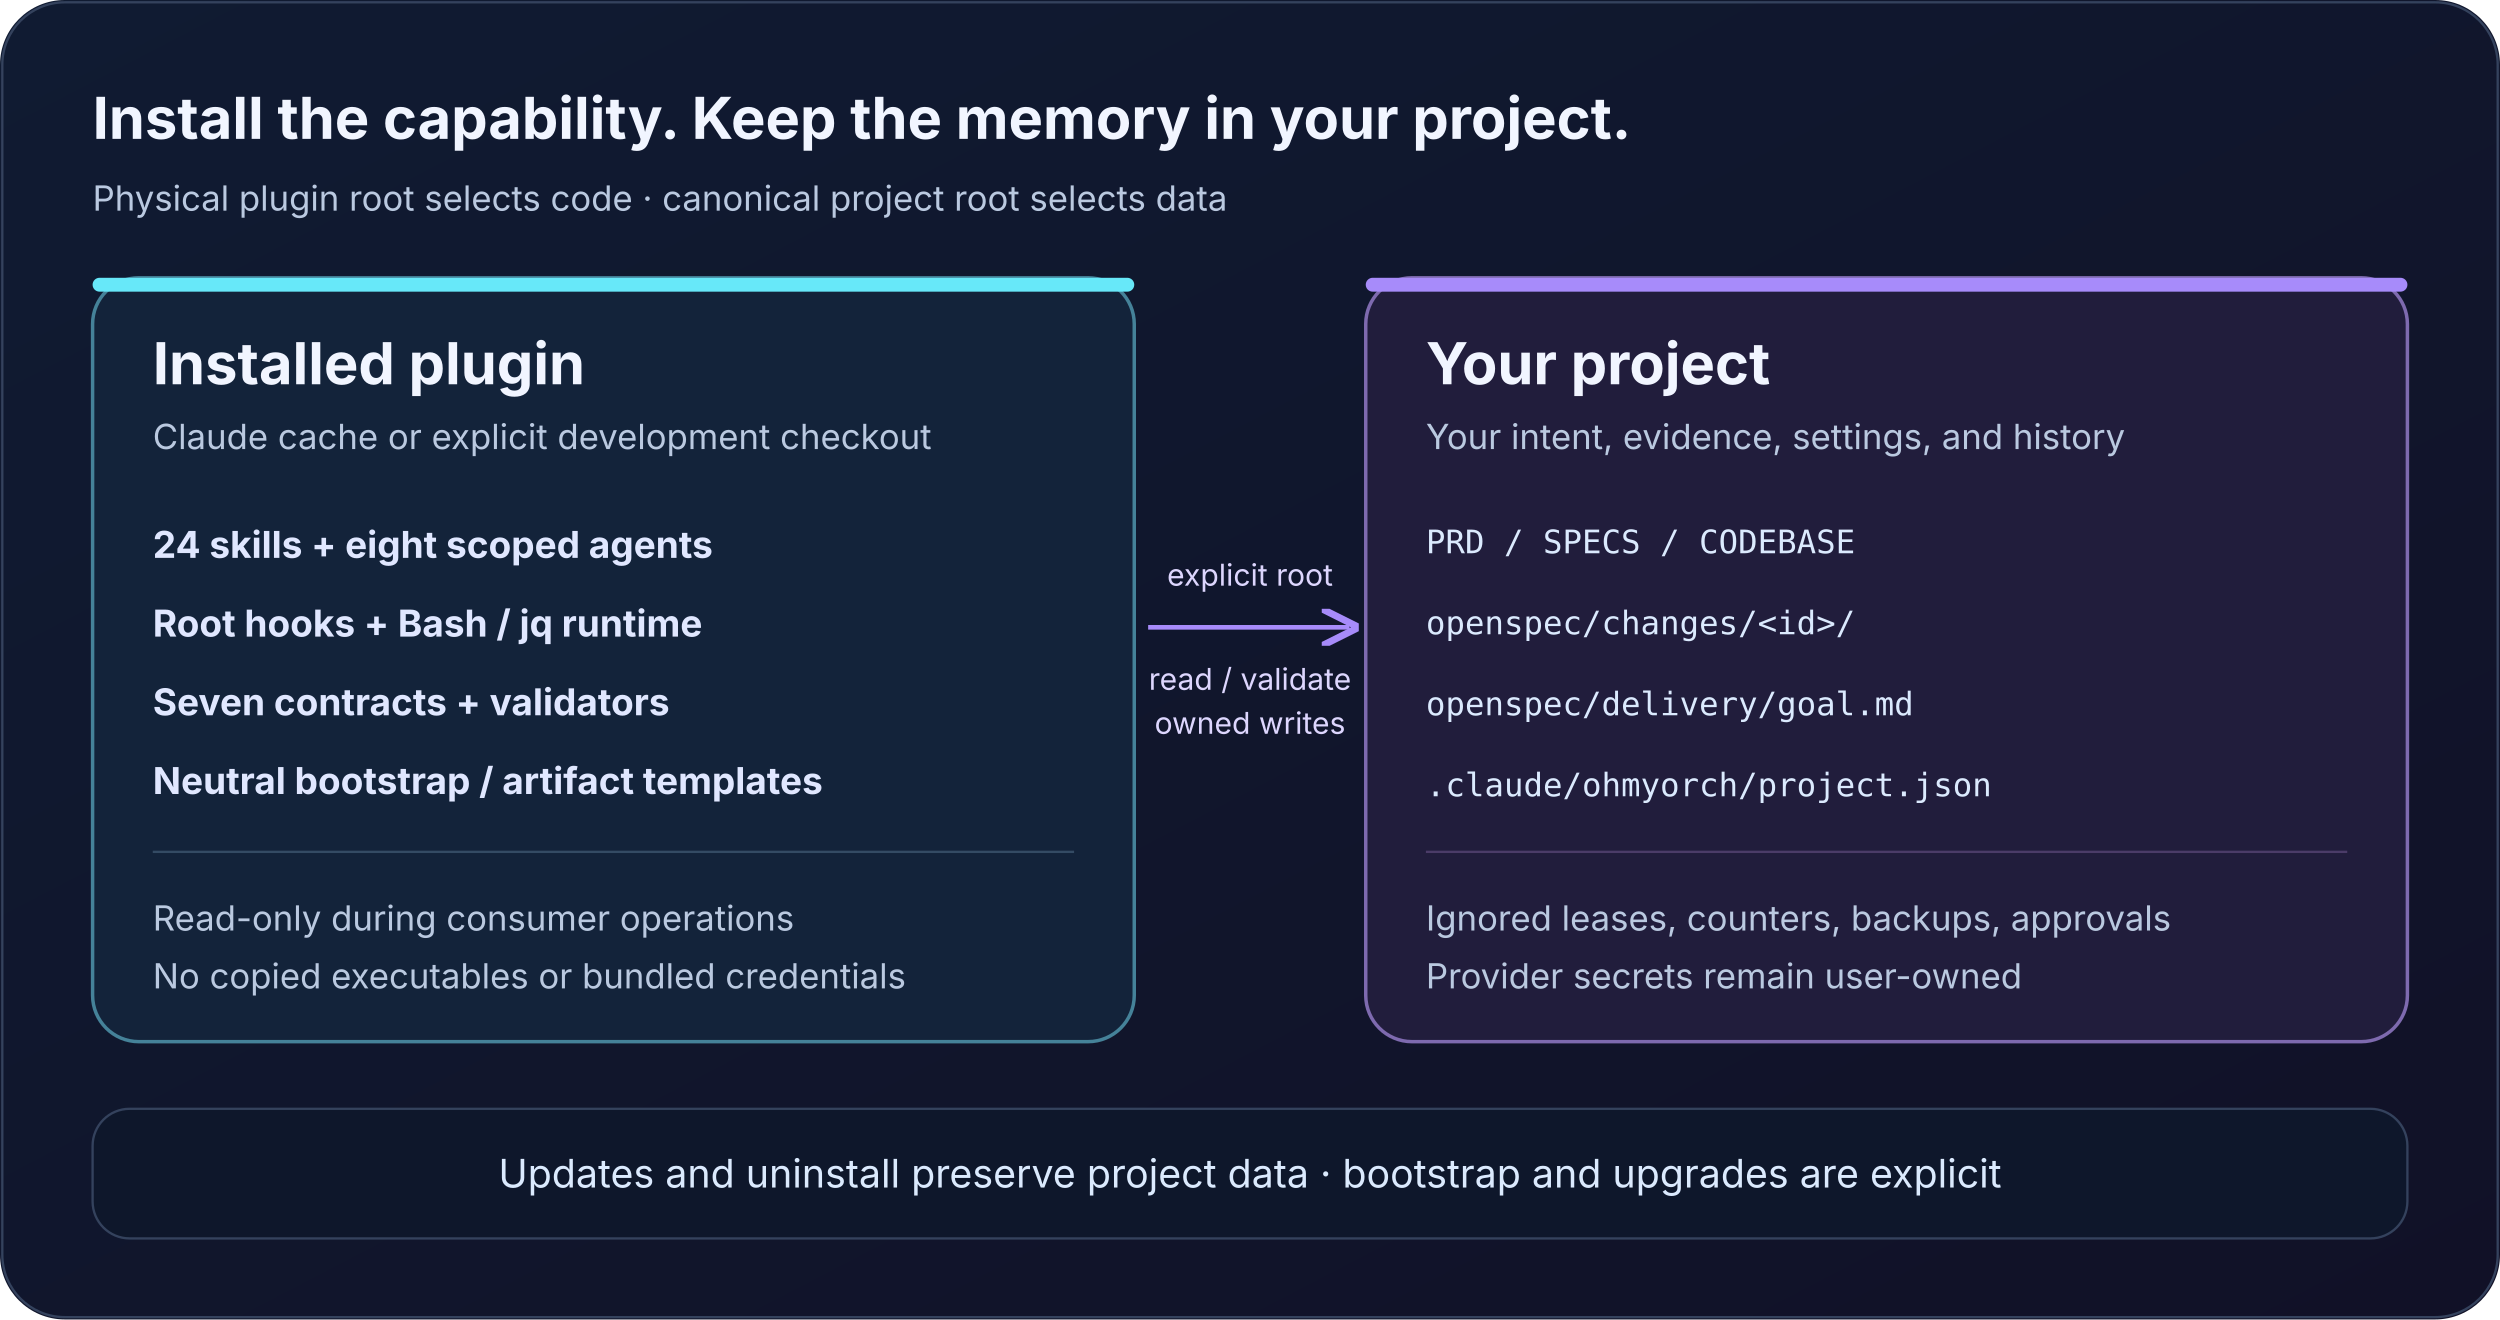
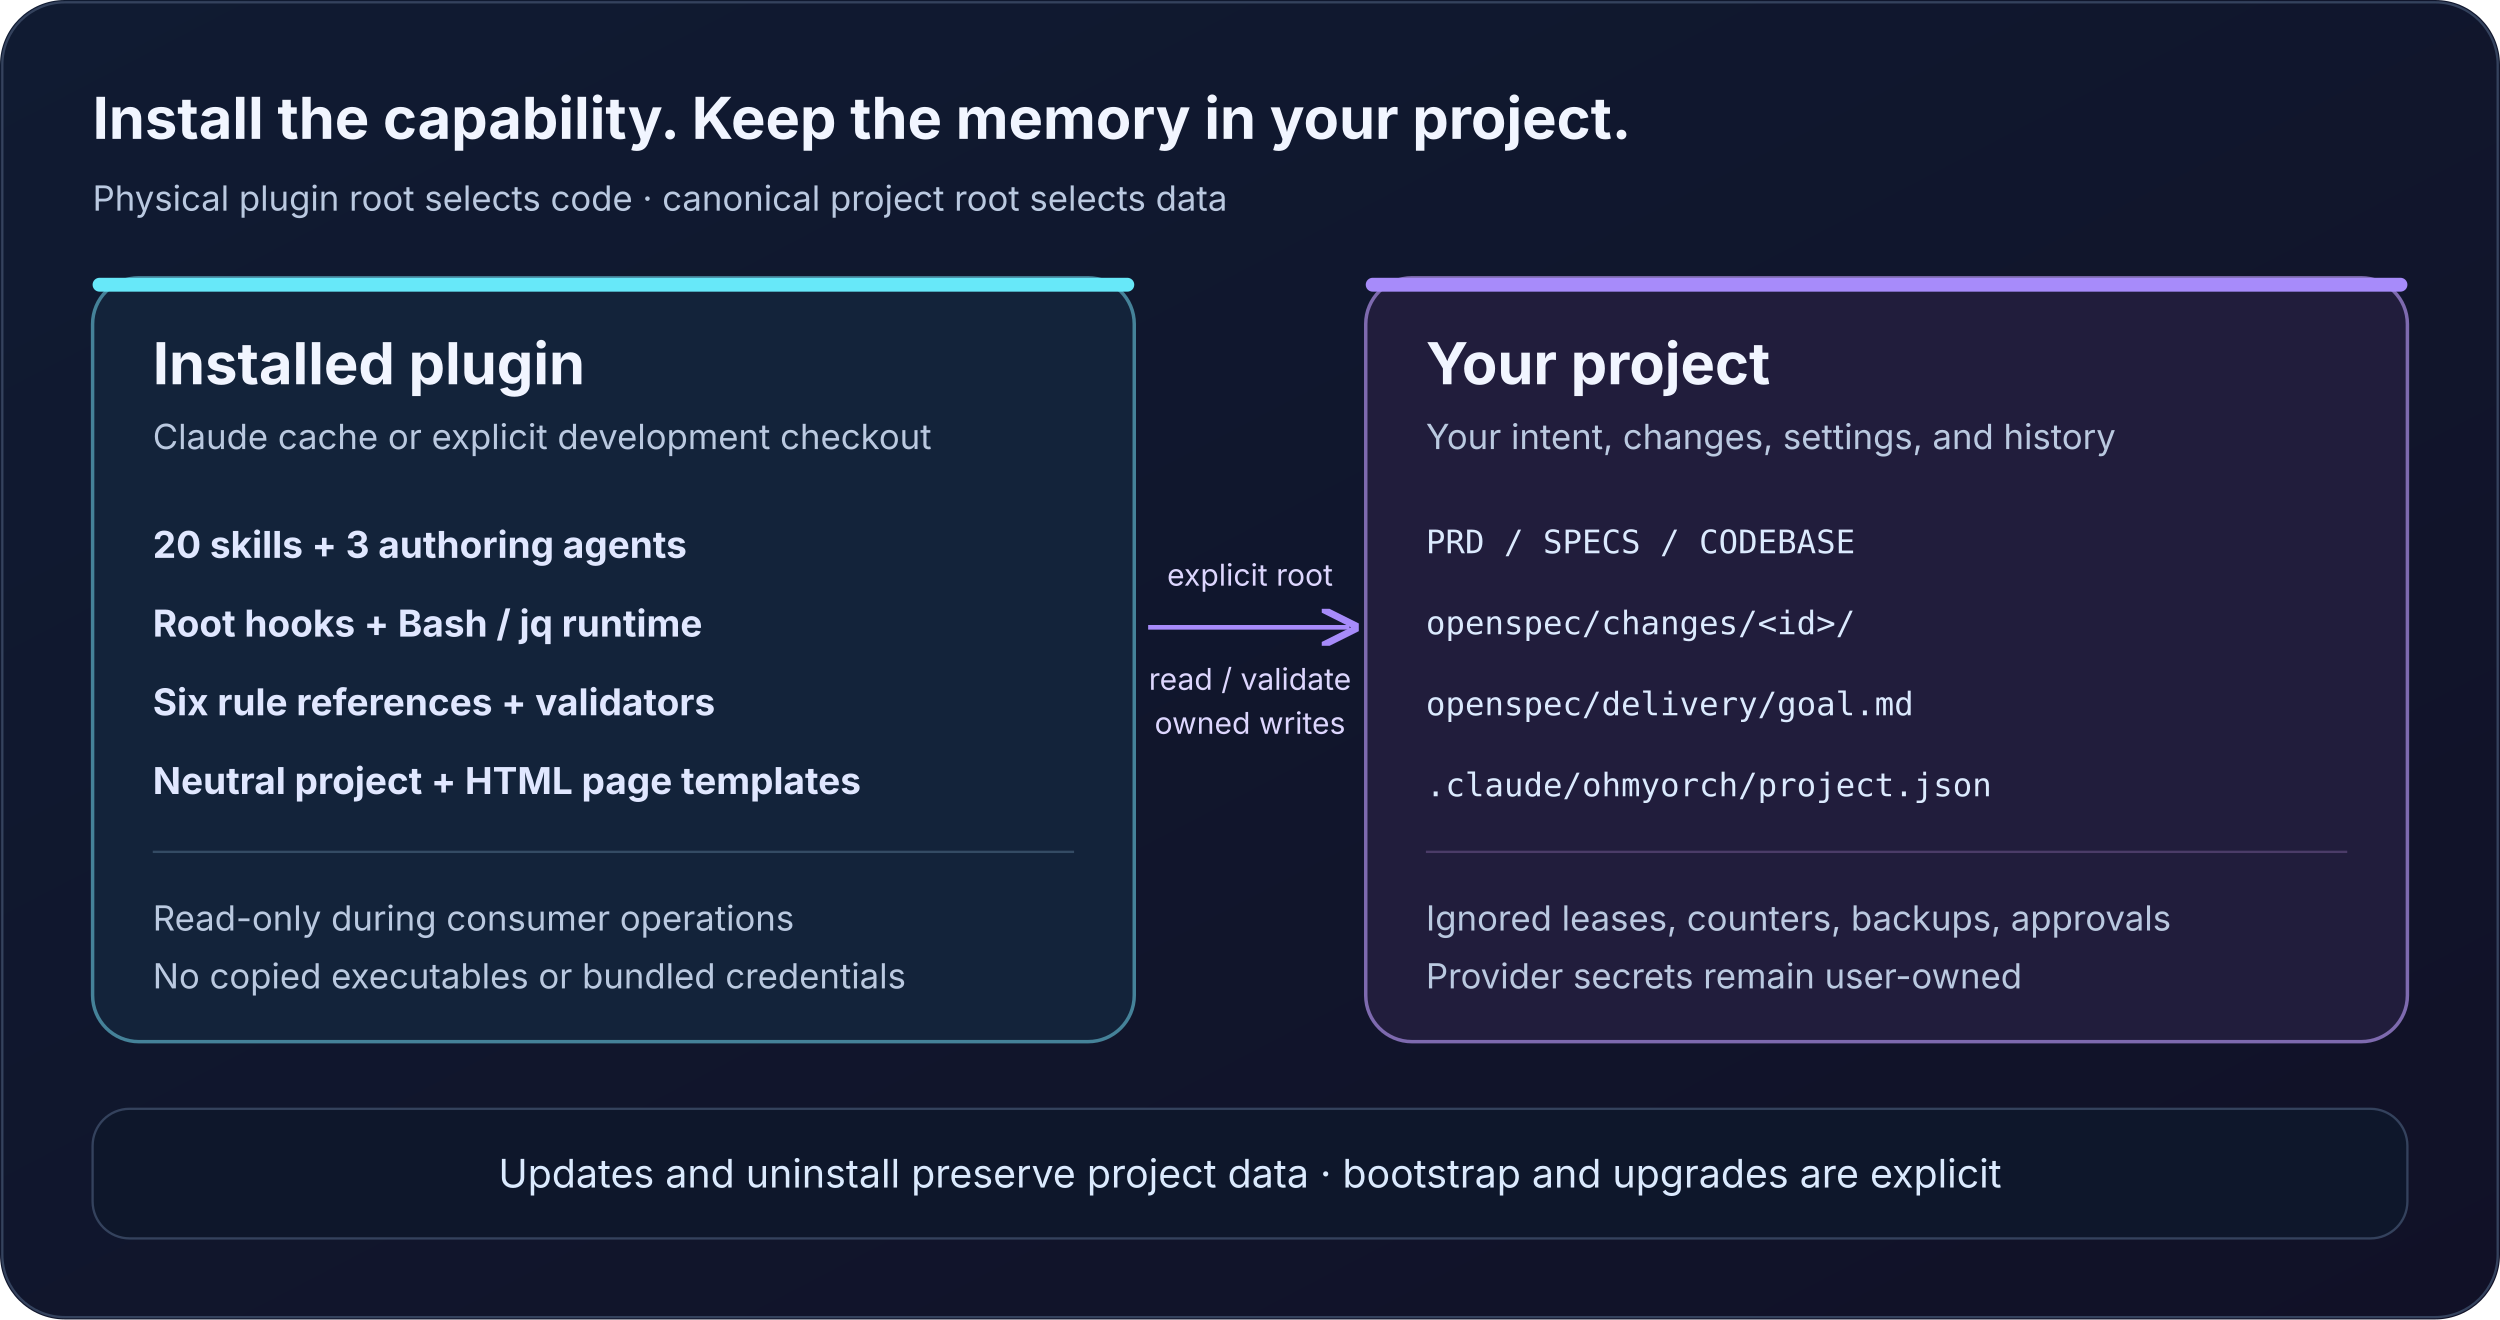
<svg xmlns="http://www.w3.org/2000/svg" viewBox="0 0 1080 570" role="img" aria-labelledby="title description">
  <defs>
    <linearGradient id="surface" x2="1" y2="1">
      <stop stop-color="#101b32" />
      <stop offset="1" stop-color="#111127" />
    </linearGradient>
    <marker id="arrow" markerWidth="8" markerHeight="8" refX="6" refY="4" orient="auto">
      <path d="M0 0 8 4 0 8" fill="none" stroke="#a78bfa" stroke-width="1.5" />
    </marker>
    <style>
      text{font-family:system-ui,-apple-system,BlinkMacSystemFont,"Segoe UI",sans-serif}
      .title{font-size:25px;font-weight:700;fill:#f1f5ff}
      .label{font-size:16px;font-weight:650;fill:#e0e7ff}
      .detail{font-size:15px;fill:#bac9e0}
      .code{font-family:ui-monospace,SFMono-Regular,Consolas,monospace;font-size:14px;fill:#dbeafe}
    </style>
  </defs>
  <rect width="1080" height="570" rx="28" fill="url(#surface)" />
  <rect x="1" y="1" width="1078" height="568" rx="27" fill="none" stroke="#34425d" />
  <text x="40" y="60" class="title">Install the capability. Keep the memory in your project.</text>
  <text x="40" y="91" class="detail">Physical plugin root selects code · canonical project root selects data</text>
  <rect x="40" y="120" width="450" height="330" rx="20" fill="#13233a" stroke="#458299" stroke-width="1.5" />
  <rect x="40" y="120" width="450" height="6" rx="3" fill="#67e8f9" />
  <text x="66" y="166" class="title">Installed plugin</text>
  <text x="66" y="194" class="detail">Claude cache or explicit development checkout</text>
-   <text x="66" y="241" class="label">24 skills + eight scoped agents</text>
+   <text x="66" y="241" class="label">20 skills + 3 authoring agents</text>
  <text x="66" y="275" class="label">Root hooks + Bash / jq runtime</text>
-   <text x="66" y="309" class="label">Seven contracts + validators</text>
-   <text x="66" y="343" class="label">Neutral bootstrap / artifact templates</text>
+   <text x="66" y="309" class="label">Six rule references + validators</text>
+   <text x="66" y="343" class="label">Neutral project + HTML page templates</text>
  <path d="M66 368H464" stroke="#344b64" />
  <text x="66" y="402" class="detail">Read-only during consumer operations</text>
  <text x="66" y="427" class="detail">No copied executables or bundled credentials</text>
  <path d="M496 271H583" stroke="#a78bfa" stroke-width="2" marker-end="url(#arrow)" />
  <text x="540" y="253" text-anchor="middle" fill="#ddd6fe" font-size="13">explicit root</text>
  <text x="540" y="298" text-anchor="middle" fill="#ddd6fe" font-size="13">read / validate</text>
  <text x="540" y="317" text-anchor="middle" fill="#ddd6fe" font-size="13">owned writes</text>
  <rect x="590" y="120" width="450" height="330" rx="20" fill="#211d3c" stroke="#7e6aaf" stroke-width="1.5" />
  <rect x="590" y="120" width="450" height="6" rx="3" fill="#a78bfa" />
  <text x="616" y="166" class="title">Your project</text>
-   <text x="616" y="194" class="detail">Your intent, evidence, settings, and history</text>
+   <text x="616" y="194" class="detail">Your intent, changes, settings, and history</text>
  <text x="616" y="239" class="code">PRD / SPECS / CODEBASE</text>
  <text x="616" y="274" class="code">openspec/changes/&lt;id&gt;/</text>
  <text x="616" y="309" class="code">openspec/delivery/goal.md</text>
  <text x="616" y="344" class="code">.claude/ohmyorch/project.json</text>
  <path d="M616 368H1014" stroke="#4b3c68" />
  <text x="616" y="402" class="detail">Ignored leases, counters, backups, approvals</text>
  <text x="616" y="427" class="detail">Provider secrets remain user-owned</text>
  <rect x="40" y="479" width="1000" height="56" rx="16" fill="#0e172b" stroke="#34425d" />
  <text x="540" y="513" text-anchor="middle" fill="#dbeafe" font-size="17">Updates and uninstall preserve project data · bootstrap and upgrades are explicit</text>
</svg>
